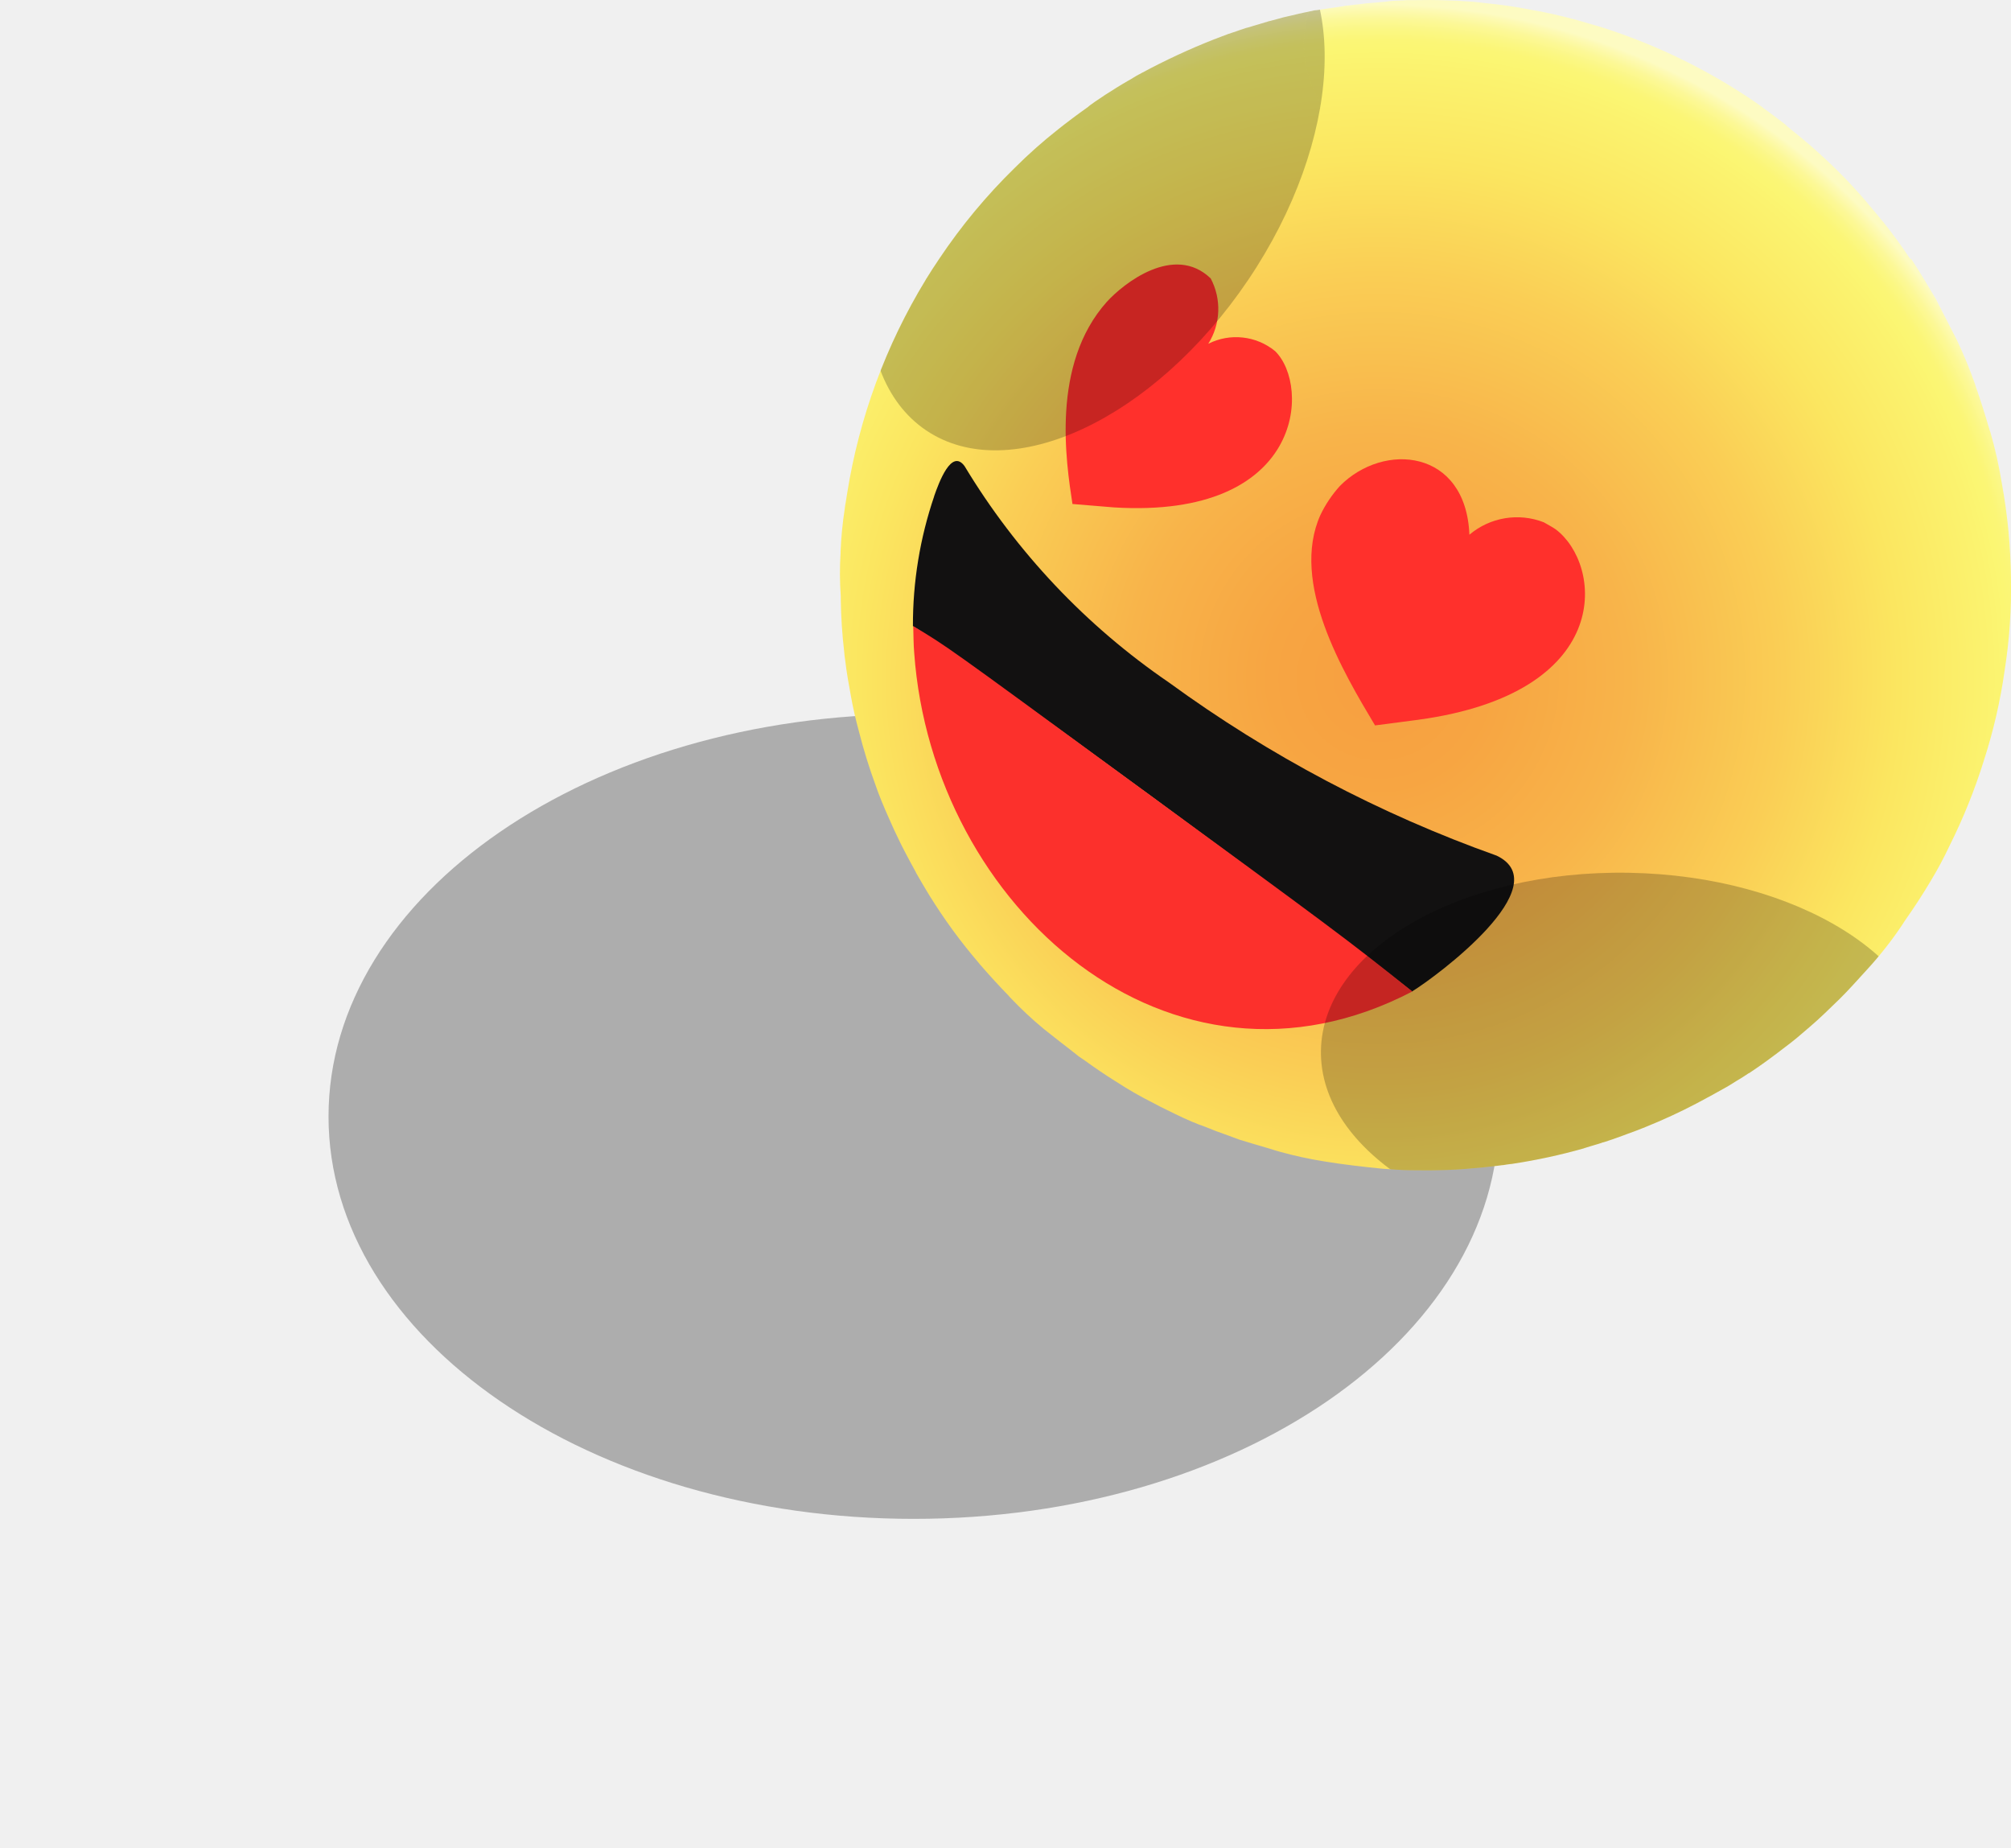
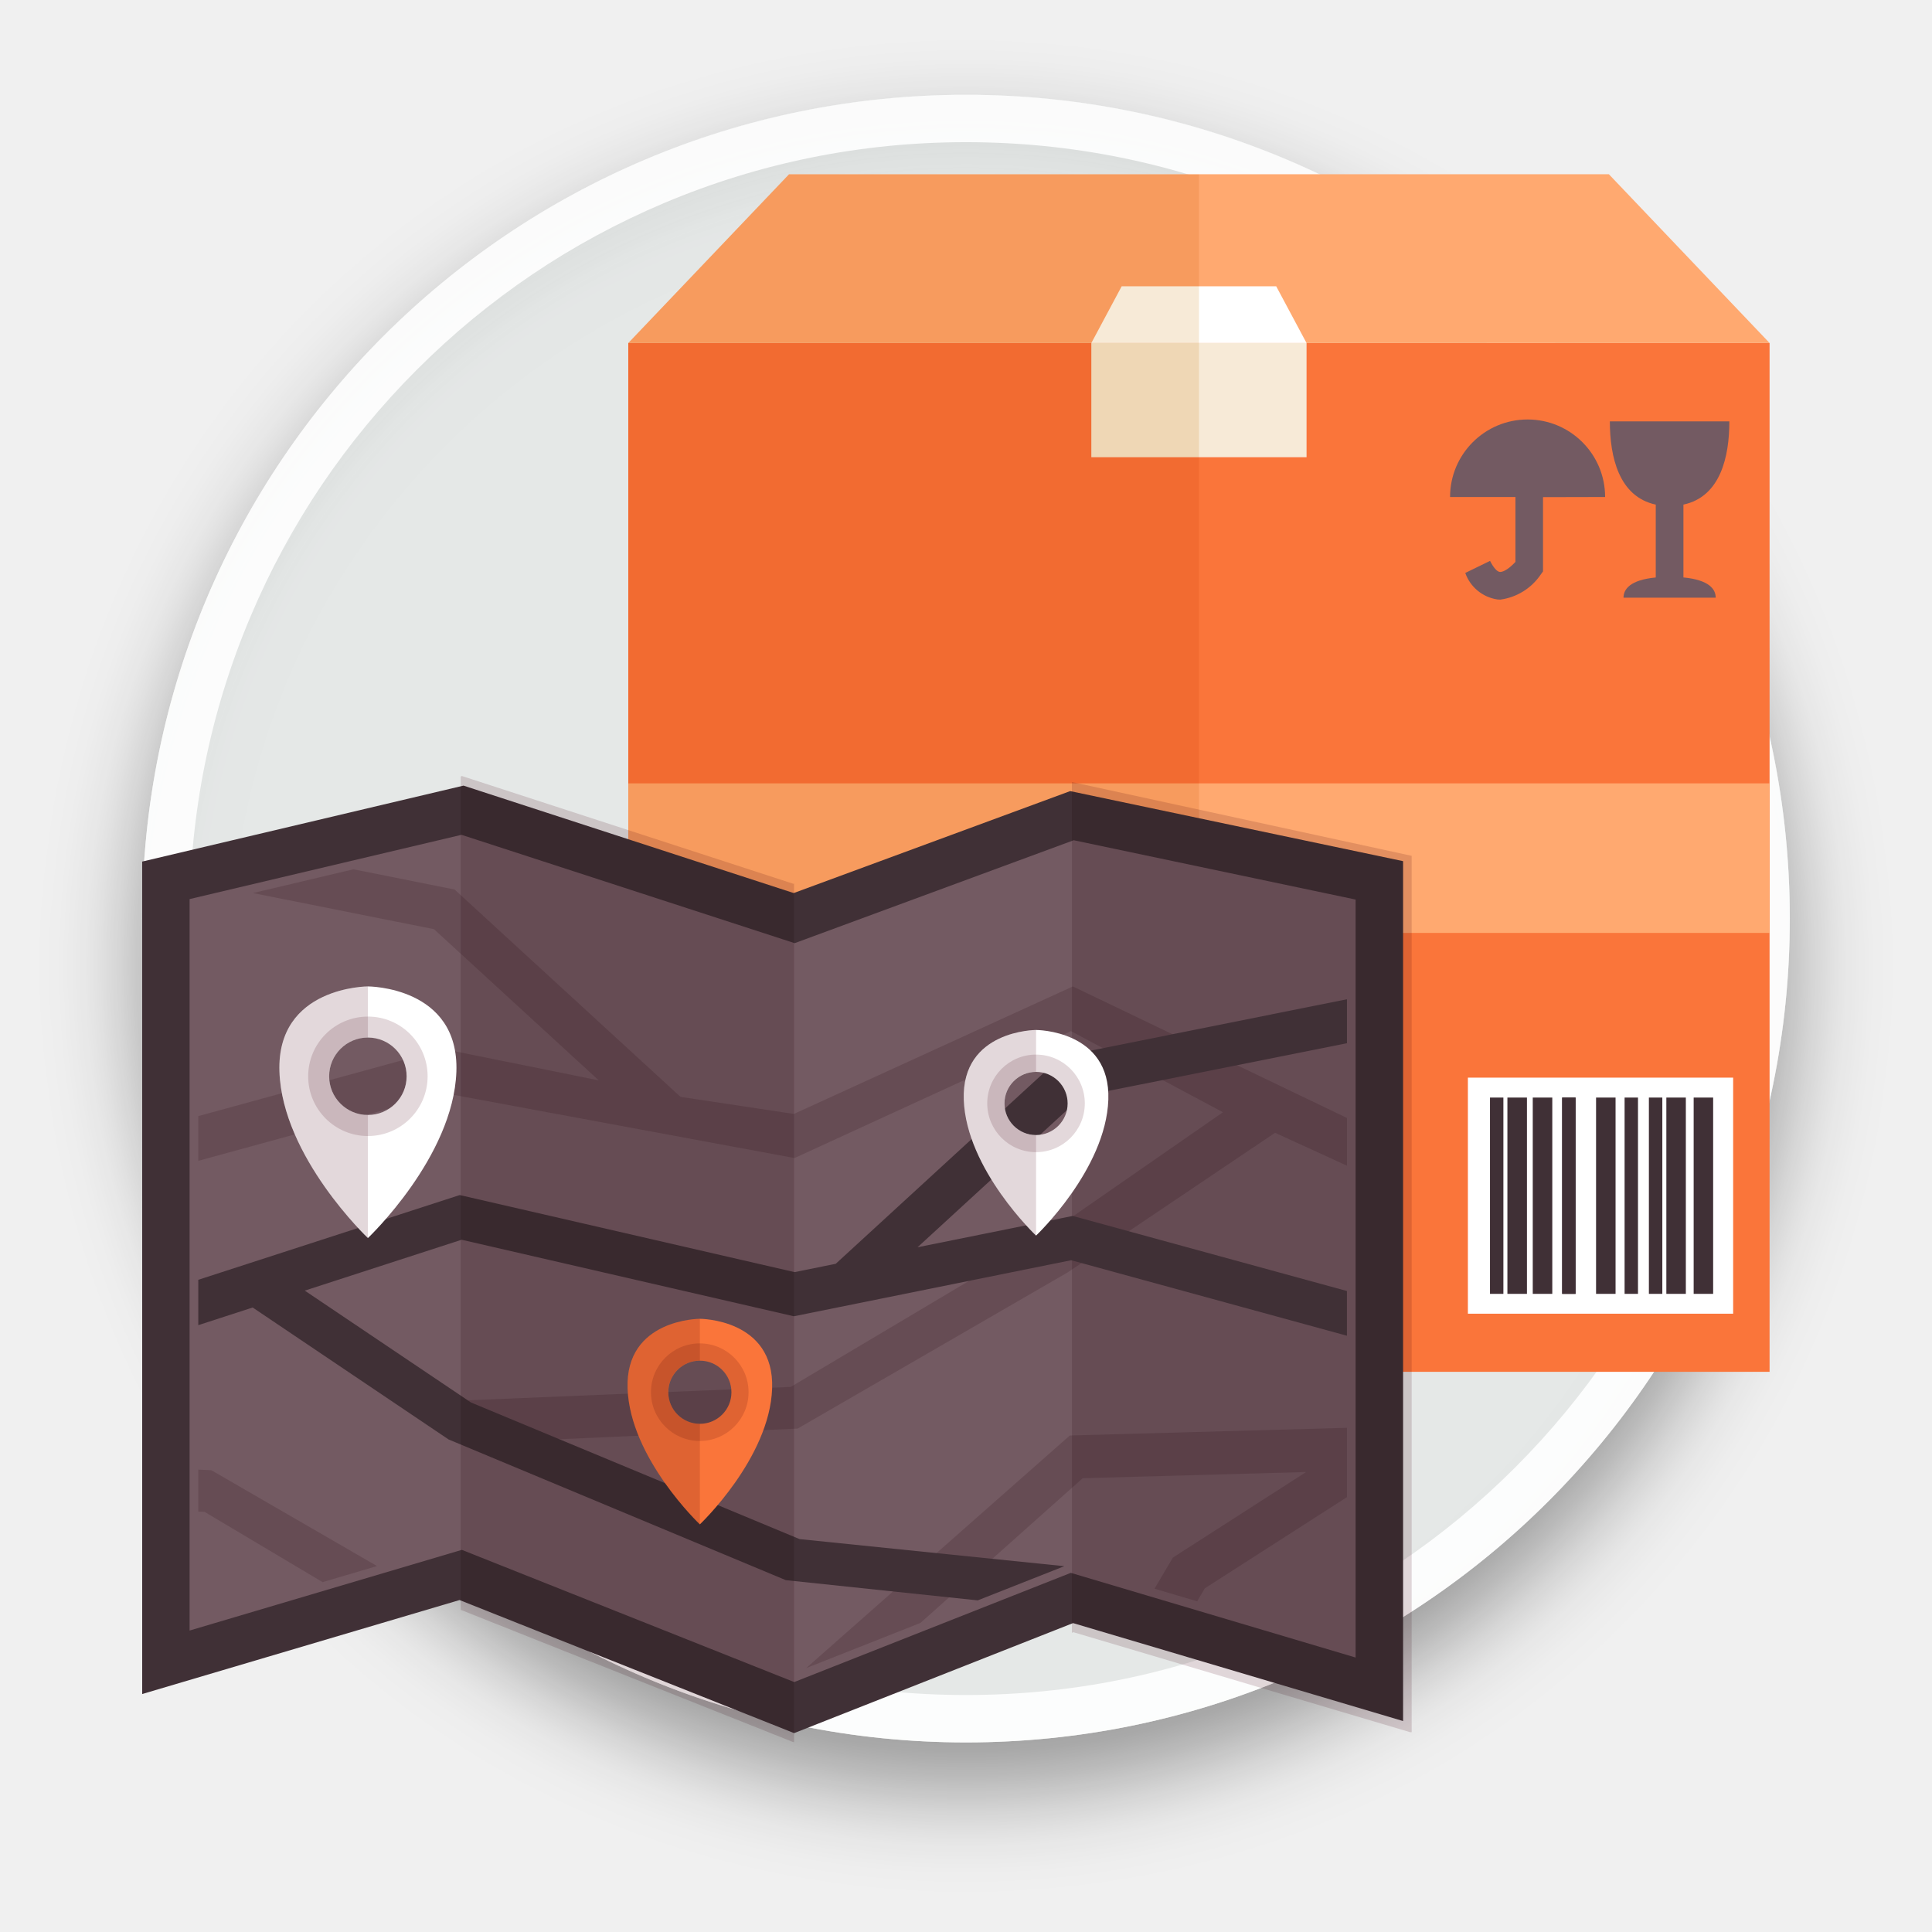
- <svg xmlns="http://www.w3.org/2000/svg" xmlns:xlink="http://www.w3.org/1999/xlink" width="82.478" height="75.758" viewBox="0 0 82.478 75.758">
+ <svg xmlns="http://www.w3.org/2000/svg" width="122.291" height="122.291" viewBox="0 0 122.291 122.291">
  <defs>
-     <radialGradient id="radial-gradient" cx="0.471" cy="0.58" r="0.575" gradientTransform="matrix(-0.999, -0.004, -0.004, 1, 0.933, 0.001)" gradientUnits="objectBoundingBox">
-       <stop offset="0" stop-color="#f79f40" />
-       <stop offset="0.163" stop-color="#f7a542" />
-       <stop offset="0.371" stop-color="#f8b44a" />
-       <stop offset="0.601" stop-color="#face55" />
-       <stop offset="0.771" stop-color="#fbe660" />
-       <stop offset="0.91" stop-color="#fbf36f" />
-       <stop offset="0.932" stop-color="#fbf672" />
-       <stop offset="0.947" stop-color="#fbf676" />
-       <stop offset="0.962" stop-color="#fbf783" />
-       <stop offset="0.978" stop-color="#fcf897" />
-       <stop offset="0.994" stop-color="#fdfab4" />
-       <stop offset="1" stop-color="#fdfbc2" />
-     </radialGradient>
-     <clipPath id="clip-path">
-       <path id="Trazado_116496" data-name="Trazado 116496" d="M52.65,29.84v-.06c0-.11-.03-.77-.15-1.75-.01-.09-.02-.17-.03-.26-.02-.12-.04-.25-.06-.38a23.894,23.894,0,0,0-3.15-8.77c0-.01-.01-.01-.01-.02-.17-.29-.35-.57-.54-.85h0a23.353,23.353,0,0,0-3.06-3.74,20.449,20.449,0,0,0-1.77-1.6c-.39-.32-.78-.62-1.19-.91a.265.265,0,0,1-.06-.05l-.05-.04-.21-.15c-.26-.18-.55-.37-.86-.57h0c-.01-.01-.02-.01-.03-.02-.15-.09-.3-.19-.47-.28-.07-.04-.15-.09-.22-.13s-.12-.07-.19-.11a1.092,1.092,0,0,0-.15-.08,25.413,25.413,0,0,0-2.93-1.4c-.26-.11-.47-.18-.58-.23l-.18-.07-.18-.07c-.01,0-.02-.01-.03-.01l-.04-.01-.3-.1-.04-.01c-.01,0-.03-.01-.04-.01l-.2-.07a2.759,2.759,0,0,0-.27-.08l-.23-.07c-.04-.01-.09-.03-.13-.04-.01,0-.03-.01-.04-.01s-.03-.01-.05-.01a.636.636,0,0,1-.07-.02l-.26-.07-.22-.06c-.07-.02-.14-.03-.21-.05h-.01l-.13-.03-.25-.06-.18-.04a2.049,2.049,0,0,0-.24-.05c-.01,0-.03-.01-.04-.01-.06-.01-.12-.03-.18-.04l-.11-.02-.13-.03h-.02l-.04-.01c-.02,0-.05-.01-.07-.01a1.766,1.766,0,0,1-.2-.04.6.6,0,0,0-.12-.02h0a2.068,2.068,0,0,1-.22-.04l-.19-.03c-.03-.01-.07-.01-.11-.02a.985.985,0,0,0-.17-.02,1,1,0,0,0-.16-.02l-.27-.03-.25-.03c-.03,0-.05-.01-.08-.01h-.02a1.641,1.641,0,0,0-.23-.02l-.34-.03c-.08-.01-.16-.01-.23-.02-.09-.01-.17-.01-.26-.02s-.18-.01-.27-.02A.97.97,0,0,1,29.76,7h-.37c-.48-.01-.96-.01-1.45,0-.11,0-.21,0-.31.01s-.22.01-.32.02c-.07,0-.13.01-.19.01-.16.01-.31.02-.46.04-.05,0-.11.01-.16.01-.22.02-.43.04-.64.07-.1.01-.2.02-.3.04h-.01c-.02,0-.04.01-.06.01q-.24.03-.45.06c-.11.02-.23.04-.34.05-.26.04-.47.08-.61.11-.7.14-1.38.3-2.06.5-.41.11-.77.22-1.21.38a24.021,24.021,0,0,0-5.31,2.61h0c-.17.11-.33.22-.49.33a.265.265,0,0,0-.06.05c-.28.2-.56.4-.84.61a.423.423,0,0,1-.07.05l-.02.02-.02.02c-.01.01-.02.02-.03.02s-.02.01-.03.02c-.08.06-.15.12-.23.18-.15.12-.3.24-.44.36-.08.07-.16.13-.24.2-.16.14-.32.27-.46.4l-.02.02-.02.02c-.03.03-.07.06-.1.09-.75.69-1.21,1.19-1.24,1.22-.23.25-.46.51-.69.77-.16.19-.33.38-.5.59-.01.01-.02.03-.04.04l-.03.03c-.34.42-.69.89-1.08,1.46l-.01.01-.01.01c-.01.01-.01.02-.02.02-.18.26-.36.55-.54.86-.16.26-.32.52-.46.75l-.46.88c-.15.29-.29.56-.42.82a16.758,16.758,0,0,0-.76,1.82h0v.01c-.22.6-.42,1.23-.6,1.84l-.01.02a.037.037,0,0,1-.01.03,17.968,17.968,0,0,0-.5,2.13,23.506,23.506,0,0,0-.17,7.66,22.794,22.794,0,0,0,.82,3.68,23.944,23.944,0,0,0,1.38,3.51,15.311,15.311,0,0,0,.75,1.42c.32.56.68,1.11,1.06,1.66.04.07.09.13.13.2a16,16,0,0,0,1.39,1.8c.34.37.78.88,1.14,1.24s.83.82,1.22,1.15h0c.42.37.6.53.99.83q.72.585,1.47,1.08h.01c.16.11.32.22.49.32.19.12.38.24.55.34.09.05.22.13.36.21a.573.573,0,0,1,.07.04c.15.09.33.18.52.29.04.02.09.05.13.07a22.789,22.789,0,0,0,2.12,1c.18.07.42.17.7.28l.24.09.42.15.3.1.11.03c.01,0,.01,0,.02.01l.16.05a2.759,2.759,0,0,0,.27.08l.26.08c.01,0,.02,0,.02.01a22.1,22.1,0,0,0,2.96.66l.09.01c.08.01.17.03.27.04h.03l.23.03.53.06c.24.03.56.05.79.07s.49.03.74.04h.02c.13.01.25.01.37.01.33.01.77,0,1.1.01s.79-.03,1.13-.05c.72-.06,1.68-.17,2.39-.28a18.747,18.747,0,0,0,1.84-.38c.14-.04.28-.08.43-.12.43-.12.87-.25,1.24-.36l.43-.16c.35-.12.69-.25,1.03-.38l.17-.06c.4-.15.89-.38,1.32-.59.19-.09.37-.18.55-.28a15.71,15.71,0,0,0,1.56-.88c.02-.01.03-.02.05-.03.41-.26.82-.52,1.22-.81.09-.06.18-.12.26-.17l.44-.34c.12-.09.23-.18.35-.27l.66-.52a14.289,14.289,0,0,0,1.37-1.26l.03-.03.07-.07c.35-.35.74-.77,1.2-1.29a.138.138,0,0,0,.03-.04h0a20.958,20.958,0,0,0,2.02-2.71c.01-.01.01-.02.02-.03.19-.3.38-.61.57-.95v-.01h0c.08-.14.16-.29.24-.44.11-.2.22-.41.31-.59l.09-.18c.16-.32.31-.65.47-.99.21-.47.41-.94.56-1.36h0c.26-.7.5-1.44.71-2.23.13-.48.25-.96.33-1.41.1-.48.18-.98.25-1.5.02-.12.03-.23.05-.34.08-.69.14-1.41.16-2.14v-.13C52.68,31.04,52.68,30.45,52.65,29.84Z" transform="translate(-4.654 -6.992)" />
+     <filter id="a" x="0" y="0" width="122.291" height="122.291" filterUnits="userSpaceOnUse">
+       <feOffset dy="3" input="SourceAlpha" />
+       <feGaussianBlur stdDeviation="3" result="b" />
+       <feFlood flood-opacity="0.412" />
+       <feComposite operator="in" in2="b" />
+     </filter>
+     <filter id="c" x="0" y="0" width="122.291" height="122.291" filterUnits="userSpaceOnUse">
+       <feOffset dy="3" input="SourceAlpha" />
+       <feGaussianBlur stdDeviation="3" result="d" />
+       <feFlood flood-opacity="0.161" result="e" />
+       <feComposite operator="out" in="SourceGraphic" in2="d" />
+       <feComposite operator="in" in="e" />
+       <feComposite operator="in" in2="SourceGraphic" />
+     </filter>
+     <clipPath id="f">
+       <rect width="103.011" height="99.263" fill="none" />
    </clipPath>
-     <linearGradient id="linear-gradient" x1="-0.166" y1="-323.933" x2="-1.166" y2="-323.933" gradientUnits="objectBoundingBox">
-       <stop offset="0" stop-color="#19b79c" />
-       <stop offset="0.405" stop-color="#1dbb9e" />
-       <stop offset="0.825" stop-color="#2ac8a3" />
-       <stop offset="0.997" stop-color="#31cfa6" />
-     </linearGradient>
-     <linearGradient id="linear-gradient-2" x1="-2.106" y1="-363.238" x2="-3.08" y2="-363.238" xlink:href="#linear-gradient" />
-     <clipPath id="clip-path-2">
-       <path id="Trazado_116504" data-name="Trazado 116504" d="M4.652,29.65v-.06a15.757,15.757,0,0,1,.17-1.74,2.335,2.335,0,0,1,.04-.26c.02-.12.04-.25.06-.38a24.088,24.088,0,0,1,3.22-8.75c0-.01.01-.01.01-.02.18-.29.36-.57.55-.85h0a23.39,23.39,0,0,1,3.09-3.72,20.134,20.134,0,0,1,1.78-1.58q.585-.465,1.2-.9a.265.265,0,0,0,.06-.05l.05-.04.21-.15c.26-.18.55-.37.86-.56h0c.01-.01.02-.01.03-.02.15-.09.31-.19.47-.28a2.53,2.53,0,0,0,.22-.13c.06-.04.12-.07.19-.11.05-.03.1-.05.15-.08a27.308,27.308,0,0,1,2.95-1.37c.26-.1.47-.18.58-.22l.18-.06.18-.06c.01,0,.02-.01.03-.01l.05-.02.3-.1.04-.01c.01,0,.03-.01.04-.01l.2-.06c.08-.02.19-.06.27-.08l.23-.07a.647.647,0,0,0,.13-.04c.01,0,.03-.01.04-.01s.03-.01.05-.01a.637.637,0,0,0,.07-.02l.26-.07.22-.06c.07-.02.14-.03.21-.05h.01l.13-.03c.08-.02.18-.04.25-.06l.18-.04c.08-.02.16-.03.24-.05.01,0,.03-.01.04-.01a1.163,1.163,0,0,0,.18-.04l.11-.01.13-.02h.02l.04-.01c.02,0,.05-.01.07-.01l.2-.03c.04-.01.09-.01.13-.02h0l.22-.03.19-.03a.516.516,0,0,0,.11-.02.985.985,0,0,1,.17-.02c.06-.01.11-.01.16-.02l.27-.03.25-.03c.03,0,.05-.01.08-.01h.02c.07-.01.15-.01.23-.02l.34-.03c.08-.01.16-.01.23-.02a1.569,1.569,0,0,1,.24-.03,2.437,2.437,0,0,1,.27-.01.86.86,0,0,1,.16-.01l.15-.01h.24c.49-.01.97-.01,1.45.01.11,0,.21.01.31.01s.22.01.32.02c.07,0,.13.01.19.01.16.01.31.02.46.04.05.01.11.01.16.02.22.02.43.05.64.07.1.01.2.03.3.04h.01c.02,0,.04.01.06.01.16.02.31.05.45.07l.34.06c.26.05.47.09.6.11.69.14,1.38.31,2.06.52.41.11.76.23,1.21.39a24.178,24.178,0,0,1,5.28,2.65h0c.16.11.33.22.49.34a.265.265,0,0,1,.06.05c.28.2.56.41.83.62a.424.424,0,0,0,.07.05l.02.02.02.02.03.03c.01.01.02.01.02.02.08.06.15.12.22.18.15.12.3.24.44.36.08.07.16.14.24.2.16.14.31.28.46.41l.02.02.02.02c.03.03.07.06.1.09.75.69,1.2,1.2,1.23,1.23.23.25.46.51.68.78.16.19.32.38.49.59.01.01.02.03.04.04l.02.03c.33.42.69.89,1.07,1.47l.04.01.01.01c.01.01.01.02.02.02.17.26.36.56.54.86.16.26.31.53.45.75l.45.88c.15.29.29.56.42.82a18.431,18.431,0,0,1,.75,1.83h0v.01c.21.6.41,1.23.59,1.85l.01.02a.037.037,0,0,0,.01.03,17.59,17.59,0,0,1,.48,2.14,22.71,22.71,0,0,1,.37,3.87,21.465,21.465,0,0,1-.26,3.8,21.96,21.96,0,0,1-.85,3.68,23.286,23.286,0,0,1-1.41,3.5,15.244,15.244,0,0,1-.76,1.42c-.33.56-.69,1.11-1.07,1.65-.04.07-.09.13-.13.2a15.2,15.2,0,0,1-1.41,1.79c-.34.37-.79.88-1.15,1.23s-.84.82-1.22,1.14h0c-.43.37-.6.52-1,.82-.49.38-.98.74-1.48,1.07H41.9c-.16.11-.32.21-.49.31-.19.12-.38.24-.55.33-.09.05-.22.12-.36.2a.574.574,0,0,0-.07.04c-.15.08-.33.18-.52.28-.04.02-.09.05-.13.07a23.108,23.108,0,0,1-2.12.98c-.18.07-.42.17-.71.27l-.24.09-.42.15-.3.1-.11.03c-.01,0-.01,0-.02.01l-.16.05c-.08.02-.19.06-.27.08l-.26.08c-.01,0-.02,0-.02.01a23.962,23.962,0,0,1-2.96.64l-.09.01c-.08.01-.17.02-.27.04H31.8l-.23.03-.53.06c-.24.02-.56.05-.79.07s-.49.03-.74.04h-.02c-.13,0-.25.01-.37.01-.33.01-.77,0-1.1,0s-.79-.04-1.13-.06c-.72-.07-1.68-.18-2.39-.3a16.281,16.281,0,0,1-1.84-.4c-.14-.04-.28-.08-.43-.13-.43-.12-.87-.26-1.24-.37l-.43-.16c-.35-.12-.69-.25-1.03-.39l-.17-.06c-.4-.15-.88-.38-1.32-.6-.19-.09-.37-.18-.55-.28a15.612,15.612,0,0,1-1.55-.89.219.219,0,0,0-.05-.03c-.41-.26-.81-.53-1.21-.82-.09-.06-.17-.12-.25-.17L14,49.97c-.12-.09-.23-.18-.35-.27l-.66-.52a15.233,15.233,0,0,1-1.36-1.27l-.03-.03-.06-.07c-.34-.35-.74-.78-1.19-1.3a.138.138,0,0,1-.03-.04h0a21.889,21.889,0,0,1-2-2.73c-.01-.01-.01-.02-.02-.03-.18-.3-.37-.61-.56-.95v-.01h0c-.08-.14-.16-.29-.24-.44-.11-.21-.22-.41-.31-.59l-.09-.18c-.16-.32-.31-.65-.46-.99-.21-.47-.41-.95-.55-1.36h0a22.441,22.441,0,0,1-.69-2.23c-.13-.48-.24-.96-.32-1.41-.09-.49-.18-.98-.24-1.5-.02-.12-.03-.23-.04-.34a21.166,21.166,0,0,1-.14-2.14v-.13A13.347,13.347,0,0,1,4.652,29.65Z" transform="translate(-4.627 -6.983)" fill="url(#radial-gradient)" />
+     <clipPath id="g">
+       <rect width="103.011" height="99.263" transform="translate(0 0)" fill="none" />
+     </clipPath>
+     <clipPath id="h">
+       <rect width="13.621" height="7.228" transform="translate(60.079 10.684)" fill="none" />
+     </clipPath>
+     <clipPath id="i">
+       <rect width="36.122" height="75.804" transform="translate(30.769)" fill="none" />
+     </clipPath>
+     <clipPath id="j">
+       <rect width="21.507" height="60.149" transform="translate(58.849 38.472)" fill="none" />
+     </clipPath>
+     <clipPath id="k">
+       <rect width="72.709" height="36.35" transform="translate(3.551 43.992)" fill="none" />
+     </clipPath>
+     <clipPath id="l">
+       <rect width="11.315" height="7.123" transform="translate(3.551 81.995)" fill="none" />
+     </clipPath>
+     <clipPath id="m">
+       <rect width="34.235" height="15.212" transform="translate(42.024 79.349)" fill="none" />
+     </clipPath>
+     <clipPath id="n">
+       <rect width="21.108" height="61.171" transform="translate(20.162 38.092)" fill="none" />
+     </clipPath>
+     <clipPath id="o">
+       <rect width="6.175" height="6.175" transform="translate(32.207 74.006)" fill="none" />
+     </clipPath>
+     <clipPath id="p">
+       <rect width="4.578" height="13.014" transform="translate(30.718 72.449)" fill="none" />
+     </clipPath>
+     <clipPath id="q">
+       <rect width="6.175" height="6.176" transform="translate(53.491 55.725)" fill="none" />
+     </clipPath>
+     <clipPath id="r">
+       <rect width="4.578" height="13.014" transform="translate(52.001 54.167)" fill="none" />
+     </clipPath>
+     <clipPath id="s">
+       <rect width="7.559" height="7.559" transform="translate(10.508 53.32)" fill="none" />
+     </clipPath>
+     <clipPath id="t">
+       <rect width="5.606" height="15.93" transform="translate(8.682 51.41)" fill="none" />
    </clipPath>
  </defs>
-   <g id="Grupo_157926" data-name="Grupo 157926" transform="translate(13.474)">
-     <ellipse id="Elipse_4737" data-name="Elipse 4737" cx="24" cy="16.5" rx="24" ry="16.5" transform="translate(0 29.284)" fill="#0b0b0b" opacity="0.292" style="mix-blend-mode: multiply;isolation: isolate" />
-     <path id="Trazado_116493" data-name="Trazado 116493" d="M4.652,29.65v-.06a15.757,15.757,0,0,1,.17-1.74,2.335,2.335,0,0,1,.04-.26c.02-.12.04-.25.06-.38a24.088,24.088,0,0,1,3.22-8.75c0-.01.01-.01.01-.02.18-.29.36-.57.55-.85h0a23.39,23.39,0,0,1,3.09-3.72,20.134,20.134,0,0,1,1.78-1.58q.585-.465,1.2-.9a.265.265,0,0,0,.06-.05l.05-.04.21-.15c.26-.18.55-.37.86-.56h0c.01-.01.02-.01.03-.02.15-.09.31-.19.47-.28a2.53,2.53,0,0,0,.22-.13c.06-.04.12-.07.19-.11.05-.03.1-.05.15-.08a27.308,27.308,0,0,1,2.95-1.37c.26-.1.47-.18.58-.22l.18-.06.18-.06c.01,0,.02-.01.03-.01l.05-.02.3-.1.04-.01c.01,0,.03-.01.04-.01l.2-.06c.08-.02.19-.06.27-.08l.23-.07a.647.647,0,0,0,.13-.04c.01,0,.03-.01.04-.01s.03-.01.05-.01a.637.637,0,0,0,.07-.02l.26-.07.22-.06c.07-.02.14-.03.21-.05h.01l.13-.03c.08-.02.18-.04.25-.06l.18-.04c.08-.02.16-.03.24-.05.01,0,.03-.01.04-.01a1.163,1.163,0,0,0,.18-.04l.11-.01.13-.02h.02l.04-.01c.02,0,.05-.01.07-.01l.2-.03c.04-.01.09-.01.13-.02h0l.22-.03.19-.03a.516.516,0,0,0,.11-.02.985.985,0,0,1,.17-.02c.06-.01.11-.01.16-.02l.27-.03.25-.03c.03,0,.05-.01.08-.01h.02c.07-.01.15-.01.23-.02l.34-.03c.08-.01.16-.01.23-.02a1.569,1.569,0,0,1,.24-.03,2.437,2.437,0,0,1,.27-.01.86.86,0,0,1,.16-.01l.15-.01h.24c.49-.01.97-.01,1.45.01.11,0,.21.01.31.01s.22.01.32.02c.07,0,.13.01.19.01.16.01.31.02.46.04.05.01.11.01.16.02.22.02.43.05.64.07.1.01.2.03.3.04h.01c.02,0,.04.01.06.01.16.02.31.05.45.07l.34.06c.26.05.47.09.6.11.69.14,1.38.31,2.06.52.41.11.76.23,1.21.39a24.178,24.178,0,0,1,5.28,2.65h0c.16.11.33.22.49.34a.265.265,0,0,1,.06.05c.28.2.56.41.83.62a.424.424,0,0,0,.07.05l.02.02.02.02.03.03c.01.01.02.01.02.02.08.06.15.12.22.18.15.12.3.24.44.36.08.07.16.14.24.2.16.14.31.28.46.41l.02.02.02.02c.03.03.07.06.1.09.75.69,1.2,1.2,1.23,1.23.23.25.46.51.68.78.16.19.32.38.49.59.01.01.02.03.04.04l.02.03c.33.42.69.89,1.07,1.47l.04.01.01.01c.01.01.01.02.02.02.17.26.36.56.54.86.16.26.31.53.45.75l.45.88c.15.29.29.56.42.82a18.431,18.431,0,0,1,.75,1.83h0v.01c.21.6.41,1.23.59,1.85l.01.02a.037.037,0,0,0,.01.03,17.59,17.59,0,0,1,.48,2.14,22.71,22.71,0,0,1,.37,3.87,21.465,21.465,0,0,1-.26,3.8,21.96,21.96,0,0,1-.85,3.68,23.286,23.286,0,0,1-1.41,3.5,15.244,15.244,0,0,1-.76,1.42c-.33.56-.69,1.11-1.07,1.65-.04.07-.09.13-.13.2a15.2,15.2,0,0,1-1.41,1.79c-.34.37-.79.88-1.15,1.23s-.84.82-1.22,1.14h0c-.43.37-.6.52-1,.82-.49.38-.98.74-1.48,1.07H41.9c-.16.11-.32.21-.49.31-.19.12-.38.24-.55.33-.09.05-.22.12-.36.2a.574.574,0,0,0-.07.04c-.15.08-.33.18-.52.28-.04.02-.09.05-.13.07a23.108,23.108,0,0,1-2.12.98c-.18.07-.42.17-.71.27l-.24.09-.42.15-.3.1-.11.03c-.01,0-.01,0-.02.01l-.16.05c-.08.02-.19.06-.27.08l-.26.08c-.01,0-.02,0-.02.01a23.962,23.962,0,0,1-2.96.64l-.09.01c-.08.01-.17.02-.27.04H31.8l-.23.03-.53.06c-.24.02-.56.05-.79.07s-.49.03-.74.04h-.02c-.13,0-.25.01-.37.01-.33.01-.77,0-1.1,0s-.79-.04-1.13-.06c-.72-.07-1.68-.18-2.39-.3a16.281,16.281,0,0,1-1.84-.4c-.14-.04-.28-.08-.43-.13-.43-.12-.87-.26-1.24-.37l-.43-.16c-.35-.12-.69-.25-1.03-.39l-.17-.06c-.4-.15-.88-.38-1.32-.6-.19-.09-.37-.18-.55-.28a15.612,15.612,0,0,1-1.55-.89.219.219,0,0,0-.05-.03c-.41-.26-.81-.53-1.21-.82-.09-.06-.17-.12-.25-.17L14,49.97c-.12-.09-.23-.18-.35-.27l-.66-.52a15.233,15.233,0,0,1-1.36-1.27l-.03-.03-.06-.07c-.34-.35-.74-.78-1.19-1.3a.138.138,0,0,1-.03-.04h0a21.889,21.889,0,0,1-2-2.73c-.01-.01-.01-.02-.02-.03-.18-.3-.37-.61-.56-.95v-.01h0c-.08-.14-.16-.29-.24-.44-.11-.21-.22-.41-.31-.59l-.09-.18c-.16-.32-.31-.65-.46-.99-.21-.47-.41-.95-.55-1.36h0a22.441,22.441,0,0,1-.69-2.23c-.13-.48-.24-.96-.32-1.41-.09-.49-.18-.98-.24-1.5-.02-.12-.03-.23-.04-.34a21.166,21.166,0,0,1-.14-2.14v-.13A13.347,13.347,0,0,1,4.652,29.65Z" transform="translate(16.349 -6.983)" fill="url(#radial-gradient)" />
-     <g id="Grupo_86225" data-name="Grupo 86225" transform="translate(20.955 0.009)" clip-path="url(#clip-path)">
-       <path id="Trazado_116494" data-name="Trazado 116494" d="M50.67,21.64a4.37,4.37,0,0,1,.18-.46C50.8,21.33,50.74,21.48,50.67,21.64Z" transform="translate(-48.844 -6.992)" fill="url(#linear-gradient)" />
-       <path id="Trazado_116495" data-name="Trazado 116495" d="M4.7,34.92c.03-.14.05-.28.08-.41C4.75,34.65,4.73,34.79,4.7,34.92Z" transform="translate(43.196 -6.992)" fill="url(#linear-gradient-2)" />
+   <g transform="translate(-1266.556 -329.826)">
+     <g data-type="innerShadowGroup">
+       <g transform="matrix(1, 0, 0, 1, 1266.56, 329.83)" filter="url(#a)">
+         <g transform="translate(9 6)" fill="#f2f5f4" opacity="0.9">
+           <path d="M 52.146 102.791 C 45.308 102.791 38.675 101.452 32.432 98.812 C 26.402 96.261 20.985 92.609 16.334 87.957 C 11.682 83.306 8.03 77.889 5.479 71.859 C 2.839 65.616 1.5 58.983 1.5 52.146 C 1.5 45.308 2.839 38.675 5.479 32.432 C 8.03 26.402 11.682 20.985 16.334 16.334 C 20.985 11.682 26.402 8.03 32.432 5.479 C 38.675 2.839 45.308 1.5 52.146 1.5 C 58.983 1.5 65.616 2.839 71.859 5.479 C 77.889 8.03 83.306 11.682 87.957 16.334 C 92.609 20.985 96.261 26.402 98.812 32.432 C 101.452 38.675 102.791 45.308 102.791 52.146 C 102.791 58.983 101.452 65.616 98.812 71.859 C 96.261 77.889 92.609 83.306 87.957 87.957 C 83.306 92.609 77.889 96.261 71.859 98.812 C 65.616 101.452 58.983 102.791 52.146 102.791 Z" stroke="none" />
+           <path d="M 52.146 3 C 45.51 3 39.074 4.299 33.017 6.861 C 27.165 9.336 21.909 12.88 17.394 17.394 C 12.88 21.909 9.336 27.165 6.861 33.017 C 4.299 39.074 3 45.51 3 52.146 C 3 58.781 4.299 65.217 6.861 71.274 C 9.336 77.126 12.88 82.382 17.394 86.897 C 21.909 91.411 27.165 94.955 33.017 97.43 C 39.074 99.992 45.51 101.291 52.146 101.291 C 58.781 101.291 65.217 99.992 71.274 97.43 C 77.126 94.955 82.382 91.411 86.897 86.897 C 91.411 82.382 94.955 77.126 97.43 71.274 C 99.992 65.217 101.291 58.781 101.291 52.146 C 101.291 45.51 99.992 39.074 97.43 33.017 C 94.955 27.165 91.411 21.909 86.897 17.394 C 82.382 12.88 77.126 9.336 71.274 6.861 C 65.217 4.299 58.781 3 52.146 3 M 52.146 -7.62939453125e-06 C 80.945 -7.62939453125e-06 104.291 23.346 104.291 52.146 C 104.291 80.945 80.945 104.291 52.146 104.291 C 23.346 104.291 -7.62939453125e-06 80.945 -7.62939453125e-06 52.146 C -7.62939453125e-06 23.346 23.346 -7.62939453125e-06 52.146 -7.62939453125e-06 Z" stroke="none" fill="#fff" />
+         </g>
+       </g>
+       <g transform="translate(1275.556 335.826)" fill="#f2f5f4" opacity="0.9">
+         <path d="M 52.146 102.791 C 45.308 102.791 38.675 101.452 32.432 98.812 C 26.402 96.261 20.985 92.609 16.334 87.957 C 11.682 83.306 8.03 77.889 5.479 71.859 C 2.839 65.616 1.5 58.983 1.5 52.146 C 1.5 45.308 2.839 38.675 5.479 32.432 C 8.03 26.402 11.682 20.985 16.334 16.334 C 20.985 11.682 26.402 8.03 32.432 5.479 C 38.675 2.839 45.308 1.5 52.146 1.5 C 58.983 1.5 65.616 2.839 71.859 5.479 C 77.889 8.03 83.306 11.682 87.957 16.334 C 92.609 20.985 96.261 26.402 98.812 32.432 C 101.452 38.675 102.791 45.308 102.791 52.146 C 102.791 58.983 101.452 65.616 98.812 71.859 C 96.261 77.889 92.609 83.306 87.957 87.957 C 83.306 92.609 77.889 96.261 71.859 98.812 C 65.616 101.452 58.983 102.791 52.146 102.791 Z" stroke="none" />
+         <path d="M 52.146 3 C 45.51 3 39.074 4.299 33.017 6.861 C 27.165 9.336 21.909 12.88 17.394 17.394 C 12.88 21.909 9.336 27.165 6.861 33.017 C 4.299 39.074 3 45.51 3 52.146 C 3 58.781 4.299 65.217 6.861 71.274 C 9.336 77.126 12.88 82.382 17.394 86.897 C 21.909 91.411 27.165 94.955 33.017 97.43 C 39.074 99.992 45.51 101.291 52.146 101.291 C 58.781 101.291 65.217 99.992 71.274 97.43 C 77.126 94.955 82.382 91.411 86.897 86.897 C 91.411 82.382 94.955 77.126 97.43 71.274 C 99.992 65.217 101.291 58.781 101.291 52.146 C 101.291 45.51 99.992 39.074 97.43 33.017 C 94.955 27.165 91.411 21.909 86.897 17.394 C 82.382 12.88 77.126 9.336 71.274 6.861 C 65.217 4.299 58.781 3 52.146 3 M 52.146 -7.62939453125e-06 C 80.945 -7.62939453125e-06 104.291 23.346 104.291 52.146 C 104.291 80.945 80.945 104.291 52.146 104.291 C 23.346 104.291 -7.62939453125e-06 80.945 -7.62939453125e-06 52.146 C -7.62939453125e-06 23.346 23.346 -7.62939453125e-06 52.146 -7.62939453125e-06 Z" stroke="none" />
+       </g>
+       <g transform="matrix(1, 0, 0, 1, 1266.56, 329.83)" filter="url(#c)">
+         <g transform="translate(9 6)" fill="#fff" opacity="0.9">
+           <path d="M 52.146 102.791 C 45.308 102.791 38.675 101.452 32.432 98.812 C 26.402 96.261 20.985 92.609 16.334 87.957 C 11.682 83.306 8.03 77.889 5.479 71.859 C 2.839 65.616 1.5 58.983 1.5 52.146 C 1.5 45.308 2.839 38.675 5.479 32.432 C 8.03 26.402 11.682 20.985 16.334 16.334 C 20.985 11.682 26.402 8.03 32.432 5.479 C 38.675 2.839 45.308 1.5 52.146 1.5 C 58.983 1.5 65.616 2.839 71.859 5.479 C 77.889 8.03 83.306 11.682 87.957 16.334 C 92.609 20.985 96.261 26.402 98.812 32.432 C 101.452 38.675 102.791 45.308 102.791 52.146 C 102.791 58.983 101.452 65.616 98.812 71.859 C 96.261 77.889 92.609 83.306 87.957 87.957 C 83.306 92.609 77.889 96.261 71.859 98.812 C 65.616 101.452 58.983 102.791 52.146 102.791 Z" stroke="none" />
+           <path d="M 52.146 3 C 45.51 3 39.074 4.299 33.017 6.861 C 27.165 9.336 21.909 12.88 17.394 17.394 C 12.88 21.909 9.336 27.165 6.861 33.017 C 4.299 39.074 3 45.51 3 52.146 C 3 58.781 4.299 65.217 6.861 71.274 C 9.336 77.126 12.88 82.382 17.394 86.897 C 21.909 91.411 27.165 94.955 33.017 97.43 C 39.074 99.992 45.51 101.291 52.146 101.291 C 58.781 101.291 65.217 99.992 71.274 97.43 C 77.126 94.955 82.382 91.411 86.897 86.897 C 91.411 82.382 94.955 77.126 97.43 71.274 C 99.992 65.217 101.291 58.781 101.291 52.146 C 101.291 45.51 99.992 39.074 97.43 33.017 C 94.955 27.165 91.411 21.909 86.897 17.394 C 82.382 12.88 77.126 9.336 71.274 6.861 C 65.217 4.299 58.781 3 52.146 3 M 52.146 -7.62939453125e-06 C 80.945 -7.62939453125e-06 104.291 23.346 104.291 52.146 C 104.291 80.945 80.945 104.291 52.146 104.291 C 23.346 104.291 -7.62939453125e-06 80.945 -7.62939453125e-06 52.146 C -7.62939453125e-06 23.346 23.346 -7.62939453125e-06 52.146 -7.62939453125e-06 Z" stroke="none" />
+         </g>
+       </g>
+       <g transform="translate(1275.556 335.826)" fill="none" opacity="0.9">
+         <path d="M 52.146 102.791 C 45.308 102.791 38.675 101.452 32.432 98.812 C 26.402 96.261 20.985 92.609 16.334 87.957 C 11.682 83.306 8.03 77.889 5.479 71.859 C 2.839 65.616 1.5 58.983 1.5 52.146 C 1.5 45.308 2.839 38.675 5.479 32.432 C 8.03 26.402 11.682 20.985 16.334 16.334 C 20.985 11.682 26.402 8.03 32.432 5.479 C 38.675 2.839 45.308 1.5 52.146 1.5 C 58.983 1.5 65.616 2.839 71.859 5.479 C 77.889 8.03 83.306 11.682 87.957 16.334 C 92.609 20.985 96.261 26.402 98.812 32.432 C 101.452 38.675 102.791 45.308 102.791 52.146 C 102.791 58.983 101.452 65.616 98.812 71.859 C 96.261 77.889 92.609 83.306 87.957 87.957 C 83.306 92.609 77.889 96.261 71.859 98.812 C 65.616 101.452 58.983 102.791 52.146 102.791 Z" stroke="none" />
+         <path d="M 52.146 3 C 45.51 3 39.074 4.299 33.017 6.861 C 27.165 9.336 21.909 12.88 17.394 17.394 C 12.88 21.909 9.336 27.165 6.861 33.017 C 4.299 39.074 3 45.51 3 52.146 C 3 58.781 4.299 65.217 6.861 71.274 C 9.336 77.126 12.88 82.382 17.394 86.897 C 21.909 91.411 27.165 94.955 33.017 97.43 C 39.074 99.992 45.51 101.291 52.146 101.291 C 58.781 101.291 65.217 99.992 71.274 97.43 C 77.126 94.955 82.382 91.411 86.897 86.897 C 91.411 82.382 94.955 77.126 97.43 71.274 C 99.992 65.217 101.291 58.781 101.291 52.146 C 101.291 45.51 99.992 39.074 97.43 33.017 C 94.955 27.165 91.411 21.909 86.897 17.394 C 82.382 12.88 77.126 9.336 71.274 6.861 C 65.217 4.299 58.781 3 52.146 3 M 52.146 -7.62939453125e-06 C 80.945 -7.62939453125e-06 104.291 23.346 104.291 52.146 C 104.291 80.945 80.945 104.291 52.146 104.291 C 23.346 104.291 -7.62939453125e-06 80.945 -7.62939453125e-06 52.146 C -7.62939453125e-06 23.346 23.346 -7.62939453125e-06 52.146 -7.62939453125e-06 Z" stroke="none" fill="#fff" />
+       </g>
    </g>
-     <path id="Trazado_116497" data-name="Trazado 116497" d="M25.873,27.33A16.375,16.375,0,0,0,25,32.66c2.26,1.39,16.97,12.2,20.47,14.98,1.03-.63,6.02-4.35,3.47-5.57a52.925,52.925,0,0,1-13.44-7.1,28.664,28.664,0,0,1-8.38-8.87c-.54-.75-1.06.69-1.25,1.23" transform="translate(-1.032 -6.983)" fill="#121111" />
-     <path id="Trazado_116499" data-name="Trazado 116499" d="M29.22,33.76c.75,10.43,10.52,19.05,20.43,13.88-2.65-2.12-3.33-2.62-11.66-8.71-7.45-5.46-7.45-5.46-8.81-6.27.01.33.01.77.04,1.1" transform="translate(-5.199 -6.983)" fill="#fc302c" />
-     <g id="Grupo_86231" data-name="Grupo 86231" transform="translate(40.307 18.833)">
-       <path id="Trazado_116501" data-name="Trazado 116501" d="M22.473,28.1c-1.25,2.78.93,6.44,2.24,8.63.65-.09,1.52-.19,2.17-.29,7.67-1.22,7.14-6.32,5.24-7.75-.14-.1-.34-.2-.49-.29a3.024,3.024,0,0,0-3.05.51c-.14-3.51-3.51-3.82-5.31-2a4.969,4.969,0,0,0-.8,1.19" transform="translate(-22.099 -25.816)" fill="#ff302c" />
-     </g>
-     <g id="Grupo_86232" data-name="Grupo 86232" transform="translate(30.232 10.846)">
-       <path id="Trazado_116503" data-name="Trazado 116503" d="M35.806,19.36c-2.3,2.57-1.67,6.58-1.41,8.29.51.04,1.19.1,1.7.14,7.78.48,8.08-4.98,6.61-6.41a2.529,2.529,0,0,0-2.74-.3,2.679,2.679,0,0,0,.1-2.68c-1.5-1.44-3.58.21-4.26.96" transform="translate(-34.117 -17.829)" fill="#ff302c" />
-     </g>
-     <g id="Enmascarar_grupo_59" data-name="Enmascarar grupo 59" transform="translate(20.976 0)" clip-path="url(#clip-path-2)">
-       <g id="Grupo_86233" data-name="Grupo 86233" transform="translate(-2.683 -7.272)" opacity="0.561" style="mix-blend-mode: multiply;isolation: isolate">
-         <g id="Grupo_86230" data-name="Grupo 86230" transform="translate(0)">
-           <ellipse id="Elipse_4734" data-name="Elipse 4734" cx="12.5" cy="7.5" rx="12.5" ry="7.5" transform="translate(21.707 1.557)" fill="#fff" opacity="0.743" />
-           <ellipse id="Elipse_4735" data-name="Elipse 4735" cx="12.5" cy="7.5" rx="12.5" ry="7.5" transform="translate(26.415 8.388) rotate(124)" opacity="0.387" />
-           <ellipse id="Elipse_4736" data-name="Elipse 4736" cx="12.5" cy="7.5" rx="12.5" ry="7.5" transform="matrix(-1, -0.017, 0.017, -1, 47.282, 58.274)" opacity="0.387" />
+     <g transform="translate(1275.556 340.854)">
+       <g clip-path="url(#f)">
+         <rect width="72.241" height="65.12" transform="translate(30.769 10.684)" fill="#fa753a" />
+         <path d="M40.947,0,30.771,10.683H103.01L92.837,0Z" fill="#ffa970" />
+         <path d="M71.781,7.093H62l-1.92,3.591H73.7Z" fill="#fff" />
+         <rect width="16.79" height="14.942" transform="translate(83.914 57.184)" fill="#fff" />
+         <rect width="0.848" height="12.425" transform="translate(85.313 58.445)" fill="#403036" />
+         <rect width="1.236" height="12.425" transform="translate(88.02 58.445)" fill="#403036" />
+         <rect width="1.237" height="12.425" transform="translate(86.415 58.445)" fill="#403036" />
+         <rect width="1.234" height="12.425" transform="translate(92.027 58.445)" fill="#403036" />
+         <rect width="0.849" height="12.425" transform="translate(89.881 58.445)" fill="#403036" />
+         <rect width="0.849" height="12.425" transform="translate(89.881 58.445)" fill="#403036" />
+         <rect width="1.234" height="12.425" transform="translate(96.476 58.445)" fill="#403036" />
+         <rect width="1.233" height="12.425" transform="translate(98.205 58.445)" fill="#403036" />
+         <rect width="0.848" height="12.425" transform="translate(93.833 58.445)" fill="#403036" />
+         <rect width="0.85" height="12.425" transform="translate(95.371 58.445)" fill="#403036" />
+         <g clip-path="url(#g)">
+           <path d="M92.6,20.431a4.907,4.907,0,1,0-9.814,0h4.138v4.107c-.293.322-.719.658-.987.636-.181-.017-.411-.281-.619-.7l-1.57.764a2.554,2.554,0,0,0,2.037,1.679,1.52,1.52,0,0,0,.176.01,3.679,3.679,0,0,0,2.543-1.558l.165-.229v-4.7Z" fill="#735a62" />
+           <path d="M97.557,25.523V20.912c2.345-.5,2.907-3.028,2.907-5.266H92.9c0,2.238.569,4.768,2.906,5.266v4.613c-1.632.154-2.041.749-2.041,1.278H99.6c0-.529-.406-1.124-2.042-1.28" fill="#735a62" />
+           <rect width="72.24" height="9.467" transform="translate(30.771 38.556)" fill="#ffa970" />
+           <rect width="13.621" height="7.228" transform="translate(60.079 10.683)" fill="#fff" />
+           <g style="mix-blend-mode:multiply;isolation:isolate">
+             <g clip-path="url(#h)">
+               <rect width="13.621" height="7.228" transform="translate(60.079 10.683)" fill="#f7ead7" />
+             </g>
+           </g>
+           <g style="mix-blend-mode:multiply;isolation:isolate">
+             <g clip-path="url(#i)">
+               <path d="M30.769,10.684V75.8H66.891V0H40.947L30.771,10.684Z" fill="#f7ead7" />
+             </g>
+           </g>
+           <path d="M1.5,44.695v49.5l18.662-5.527,21.108,8.4,17.579-6.94L78.308,95.9V44.695L58.849,40.6,41.27,47.084,20.276,40.258Z" fill="#735a62" />
+           <path d="M41.267,98.674,20.089,90.251,0,96.2V43.508L20.339,38.7l20.9,6.8,17.5-6.453,21.073,4.434V97.91l-20.89-6.2Zm-21.034-11.6,21.038,8.368,17.508-6.912L76.808,93.89V45.912L58.963,42.157,41.3,48.672,20.212,41.814,3,45.882v46.3Z" fill="#403036" />
+           <g style="mix-blend-mode:multiply;isolation:isolate">
+             <g clip-path="url(#j)">
+               <path d="M58.849,38.472V92.324l.094-.038,21.32,6.331.093,0V43.144Z" fill="#e3d8db" />
+             </g>
+           </g>
+           <g style="mix-blend-mode:multiply;isolation:isolate">
+             <g clip-path="url(#k)">
+               <path d="M41.252,59.48,34.075,58.4l-14.3-13.124-6.4-1.282L7.008,45.5,18.47,47.787l10.425,9.567L19.07,55.37,3.551,59.618v2.832l15.618-4.275,22.121,4.1,17.5-8.035,9.62,5.134L57.159,67.18,41.052,76.76l-20.946.866.3,2.715L41.486,79.4l17.085-9.881,13.137-8.844,4.552,2.083V59.736L58.91,51.41Z" fill="#e3d8db" />
+             </g>
+           </g>
+           <g style="mix-blend-mode:multiply;isolation:isolate">
+             <g clip-path="url(#l)">
+               <path d="M3.551,81.995v2.658l.394.015,7.476,4.45L14.866,88.1,4.38,82.033Z" fill="#e3d8db" />
+             </g>
+           </g>
+           <g style="mix-blend-mode:multiply;isolation:isolate">
+             <g clip-path="url(#m)">
+               <path d="M76.26,79.349l-17.543.486L42.025,94.561,49.262,91.7l10.27-9.16,14.143-.393-8.433,5.415-1.165,1.97,2.7.8.486-.823,9-5.774Z" fill="#e3d8db" />
+             </g>
+           </g>
+           <path d="M76.26,55.006V52.222L58.2,55.843,43.9,68.967l-2.606.527L20.1,64.616,3.551,69.98v2.871l3.443-1.117,12.4,8.352,21.346,8.906,12.146,1.28,5.484-2.164-16.76-1.715-20.8-8.648-10.519-7.08,9.929-3.22,21.029,4.844L58.8,68.741l17.457,4.78V70.69L58.9,65.938l-9.822,1.983L59.5,58.354Z" fill="#403036" />
+           <g style="mix-blend-mode:multiply;isolation:isolate">
+             <g clip-path="url(#n)">
+               <path d="M20.162,90.87l21.1,8.393h0V44.9l-.044.014L20.241,38.093l-.079.027Z" fill="#e3d8db" />
+             </g>
+           </g>
+           <path d="M35.3,72.449s-4.729,0-4.575,4.412,4.575,8.6,4.575,8.6,4.418-4.184,4.574-8.6S35.3,72.449,35.3,72.449m0,6.649a2,2,0,1,1,2-2,2,2,0,0,1-2,2" fill="#fa753a" />
+           <g style="mix-blend-mode:multiply;isolation:isolate">
+             <g clip-path="url(#o)">
+               <path d="M35.3,74.006A3.088,3.088,0,1,0,38.382,77.1,3.09,3.09,0,0,0,35.3,74.006m0,5.092a2,2,0,1,1,2-2,2,2,0,0,1-2,2" fill="#e3d8db" />
+             </g>
+           </g>
+           <g style="mix-blend-mode:multiply;isolation:isolate">
+             <g clip-path="url(#p)">
+               <path d="M33.291,77.1A2.006,2.006,0,0,1,35.3,75.091V72.449s-4.729,0-4.575,4.413,4.575,8.6,4.575,8.6V79.1a2,2,0,0,1-2.005-2" fill="#e3d8db" />
+             </g>
+           </g>
+           <path d="M56.58,54.167s-4.729,0-4.575,4.415,4.575,8.6,4.575,8.6S61,63,61.155,58.582s-4.575-4.415-4.575-4.415m0,6.652a2,2,0,1,1,2-2,2.006,2.006,0,0,1-2,2" fill="#fff" />
+           <g style="mix-blend-mode:multiply;isolation:isolate">
+             <g clip-path="url(#q)">
+               <path d="M56.58,55.725a3.088,3.088,0,1,0,3.086,3.091,3.089,3.089,0,0,0-3.086-3.091m0,5.094a2,2,0,1,1,2-2,2.006,2.006,0,0,1-2,2" fill="#e3d8db" />
+             </g>
+           </g>
+           <g style="mix-blend-mode:multiply;isolation:isolate">
+             <g clip-path="url(#r)">
+               <path d="M54.574,58.817a2.007,2.007,0,0,1,2.006-2.006V54.168s-4.729,0-4.575,4.415,4.575,8.6,4.575,8.6V60.82a2.005,2.005,0,0,1-2.006-2" fill="#e3d8db" />
+             </g>
+           </g>
+           <path d="M14.288,51.41s-5.789,0-5.6,5.4,5.6,10.528,5.6,10.528,5.409-5.121,5.6-10.528-5.6-5.4-5.6-5.4m0,8.139a2.452,2.452,0,1,1,2.45-2.447,2.451,2.451,0,0,1-2.45,2.447" fill="#fff" />
+           <g style="mix-blend-mode:multiply;isolation:isolate">
+             <g clip-path="url(#s)">
+               <path d="M14.288,53.32A3.78,3.78,0,1,0,18.067,57.1a3.78,3.78,0,0,0-3.779-3.782m0,6.229a2.452,2.452,0,1,1,2.45-2.447,2.451,2.451,0,0,1-2.45,2.447" fill="#e3d8db" />
+             </g>
+           </g>
+           <g style="mix-blend-mode:multiply;isolation:isolate">
+             <g clip-path="url(#t)">
+               <path d="M11.835,57.1a2.453,2.453,0,0,1,2.453-2.456V51.411s-5.789,0-5.6,5.4,5.6,10.527,5.6,10.527V59.549A2.451,2.451,0,0,1,11.835,57.1" fill="#e3d8db" />
+             </g>
+           </g>
        </g>
      </g>
    </g>
  </g>
</svg>
